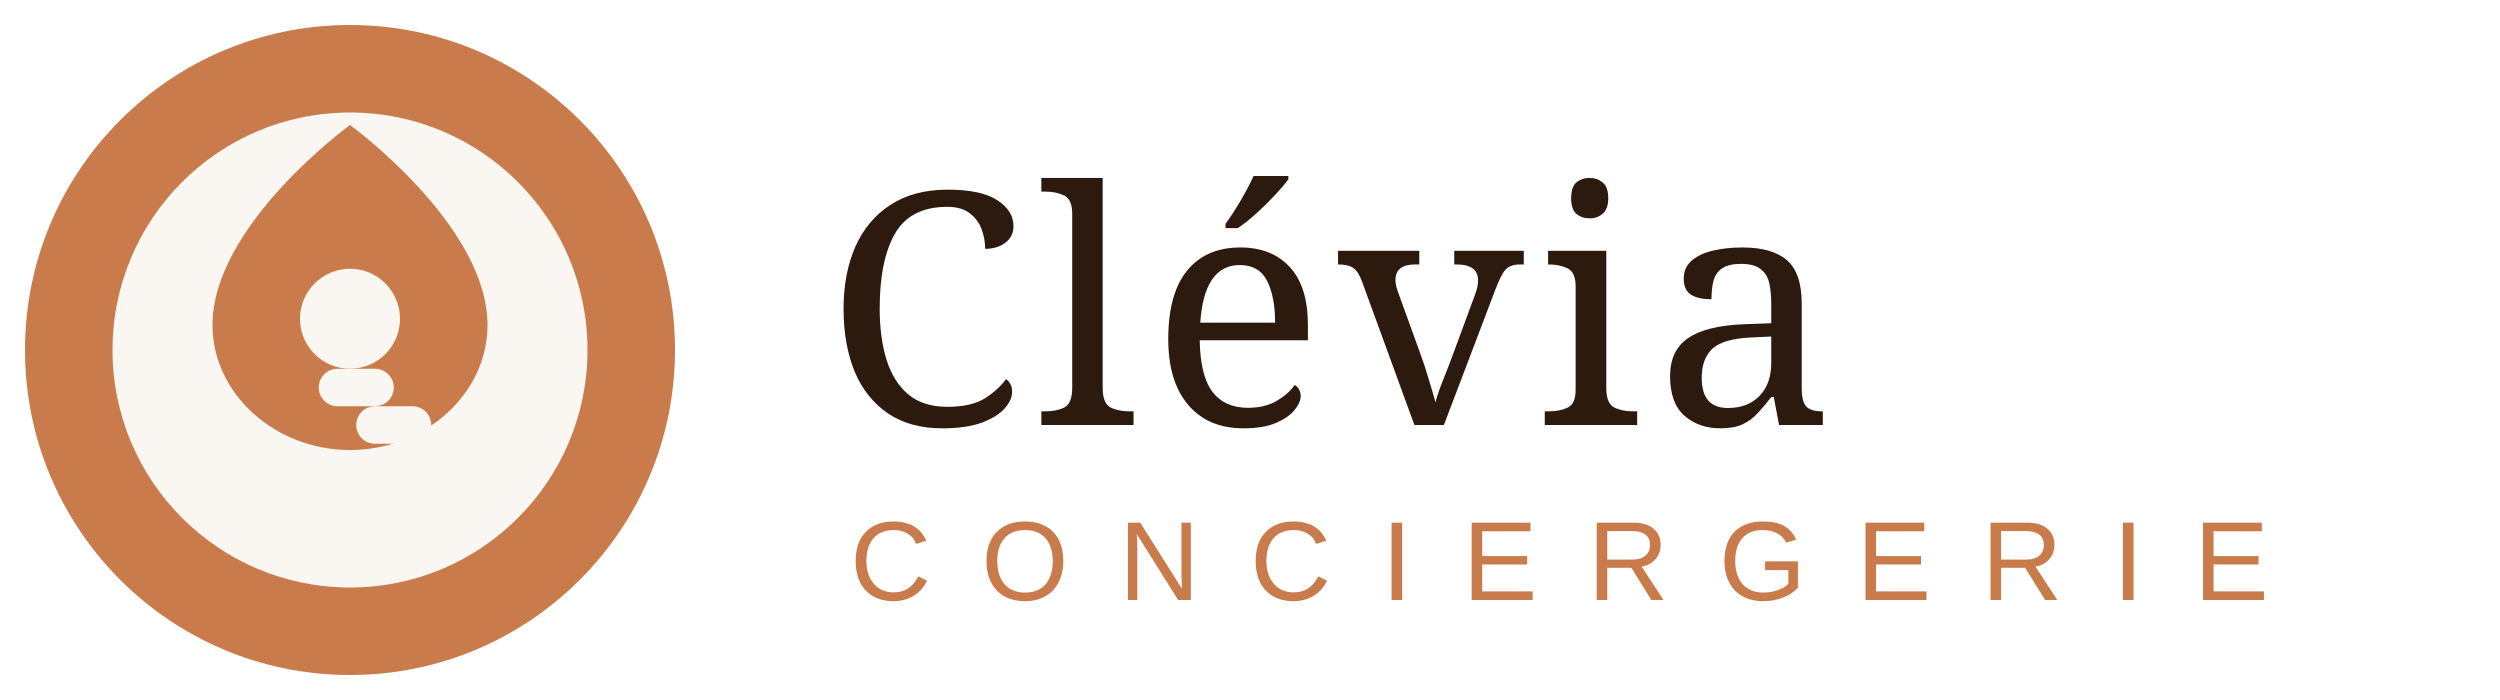
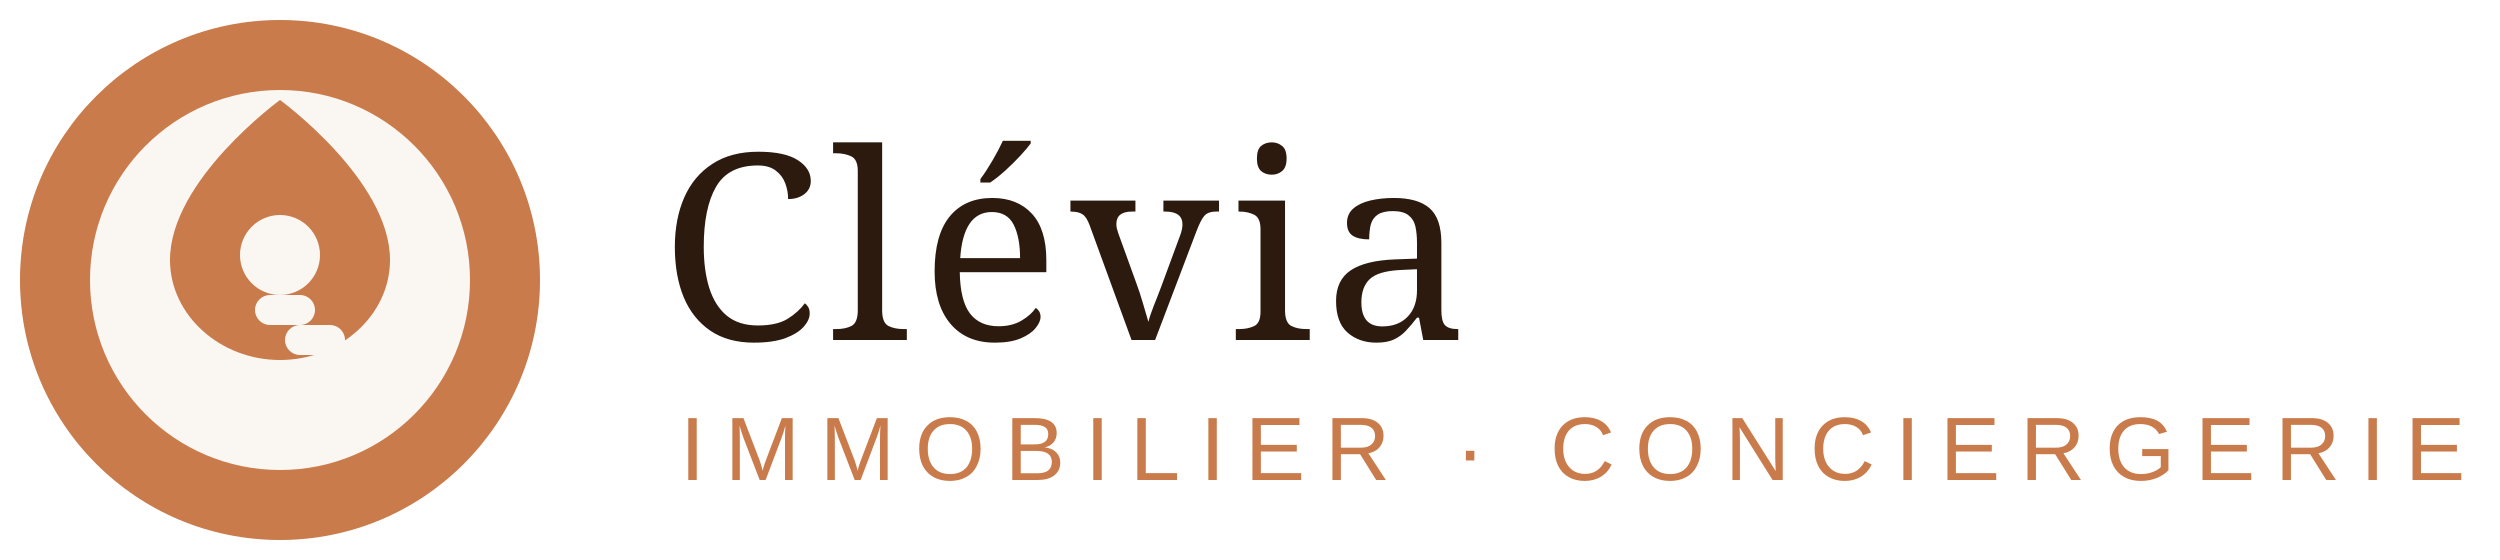
- <svg xmlns="http://www.w3.org/2000/svg" width="200" height="56" viewBox="0 0 200 56" fill="none">
+ <svg xmlns="http://www.w3.org/2000/svg" width="250" height="56" viewBox="0 0 250 56" fill="none">
  <circle cx="28" cy="28" r="26" fill="#C97B4B" />
  <circle cx="28" cy="28" r="19" fill="#FAF6F1" />
  <path d="M28 10C28 10 17 18 17 26C17 31.5 22 36 28 36C34 36 39 31.5 39 26C39 18 28 10 28 10Z" fill="#C97B4B" />
  <circle cx="28" cy="25.5" r="4" fill="#FAF6F1" />
  <rect x="25.5" y="29.5" width="6" height="3" rx="1.5" fill="#FAF6F1" />
  <rect x="28.5" y="32.5" width="6" height="3" rx="1.5" fill="#FAF6F1" />
  <text x="66" y="34" font-family="Cormorant Garamond, Georgia, serif" font-size="26" font-weight="400" fill="#2C1A0E" letter-spacing="1">Clévia</text>
-   <text x="68" y="48" font-family="DM Sans, Arial, sans-serif" font-size="9" font-weight="400" fill="#C97B4B" letter-spacing="4">CONCIERGERIE</text>
+   <text x="68" y="48" font-family="DM Sans, Arial, sans-serif" font-size="9" font-weight="400" fill="#C97B4B" letter-spacing="2">IMMOBILIER · CONCIERGERIE</text>
</svg>
